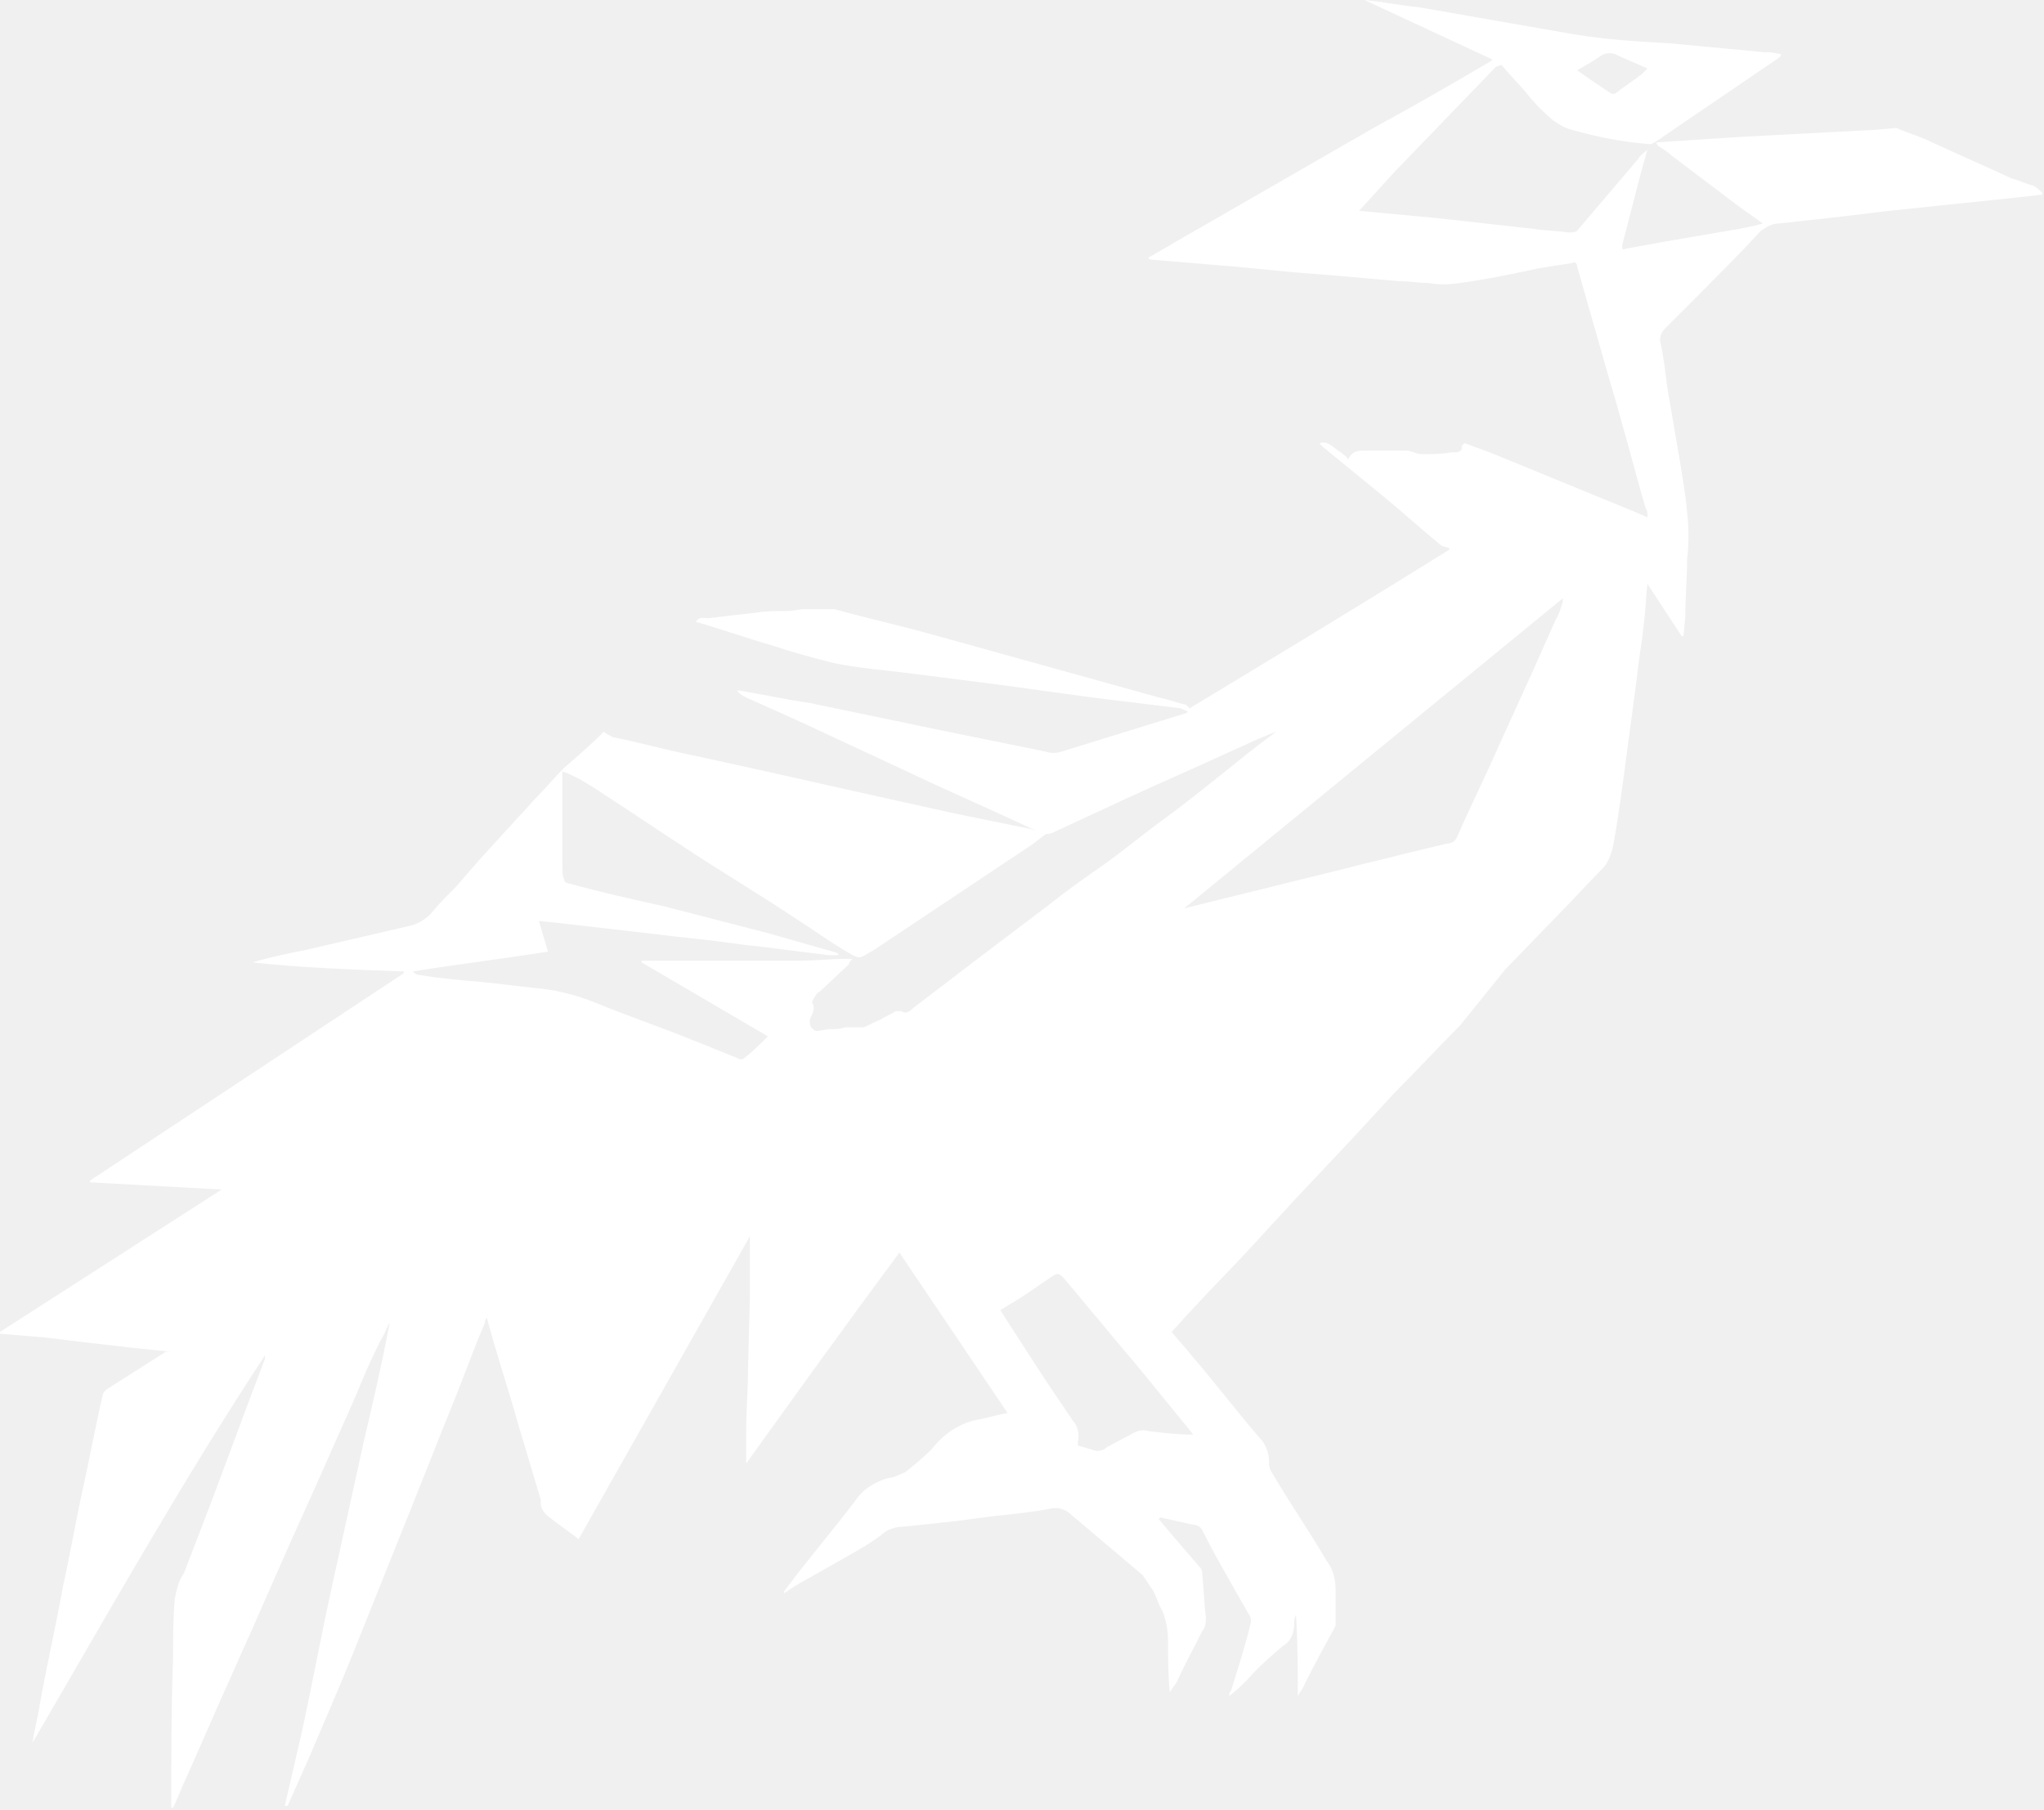
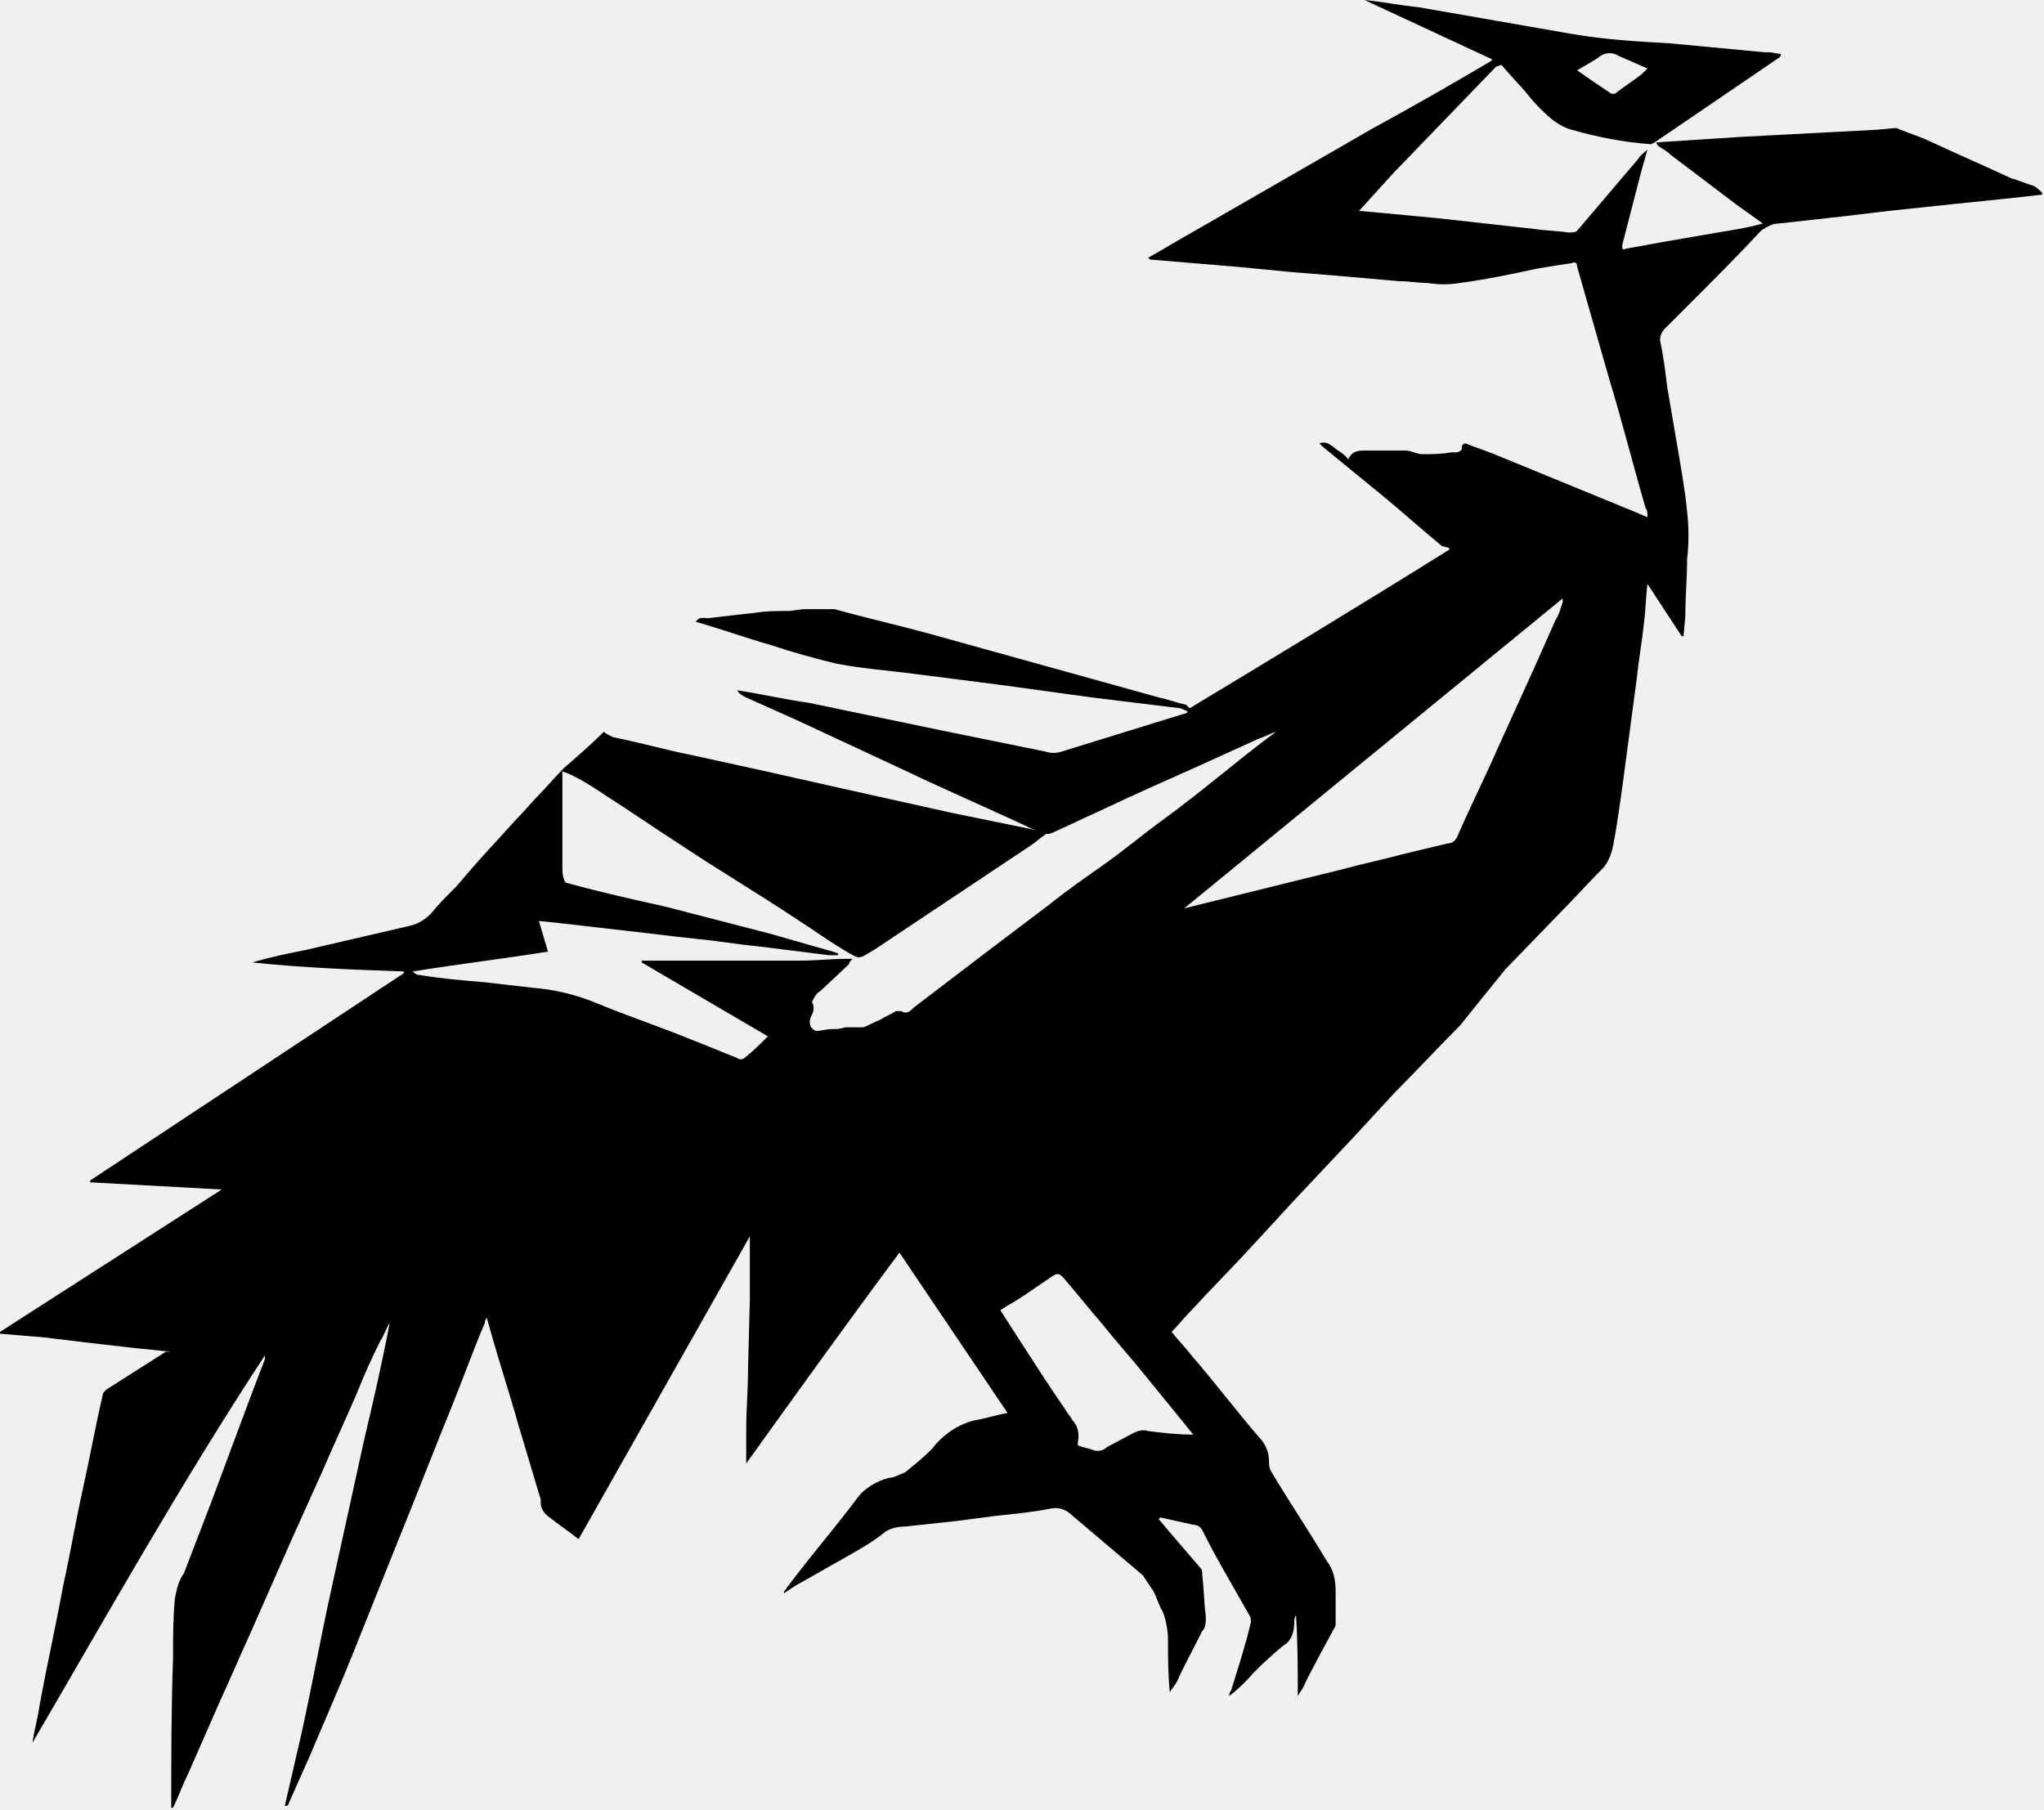
<svg xmlns="http://www.w3.org/2000/svg" version="1.1" id="Layer_1" x="0px" y="0px" width="113.4px" height="100.4px" viewBox="0 0 113.4 100.4" style="enable-background:new 0 0 113.4 100.4;" xml:space="preserve">
  <style type="text/css">
	.st0{fill:#FFFFFF;}
</style>
-   <g id="Layer_2_1_">
-     <g id="Layer_2-2">
-       <path class="st0" d="M33.5,40.6c0.1,0.1,0.3,0.2,0.5,0.3c1.5,0.3,2.9,0.7,4.4,1l4.1,0.9l4.9,1.1l5.4,1.2c1.5,0.3,2.9,0.6,4.4,0.9    c0.3,0.1,0.5,0.2,0.8,0.2v0.1c-0.3,0.2-0.5,0.4-0.8,0.6l-2.7,1.8l-3,2l-3,2c-0.9,0.5-0.7,0.6-1.7,0S45,51.5,44.2,51    c-2.1-1.4-4.3-2.7-6.4-4.1c-1.4-0.9-2.7-1.8-4.1-2.7c-0.6-0.4-1.2-0.8-1.8-1.1c-0.2-0.1-0.4-0.2-0.7-0.3c0,0.2,0,0.3,0,0.4    c0,1.6,0,3.3,0,4.9c0,0.2,0,0.5,0.1,0.7c0,0.1,0.1,0.2,0.2,0.2c1.8,0.5,3.6,0.9,5.4,1.3l5.8,1.5l3.5,1l0.3,0.1V53    c-0.2,0-0.4,0-0.5,0l-4-0.5c-1.1-0.1-2.2-0.3-3.3-0.4c-0.9-0.1-1.8-0.2-2.6-0.3l-2.6-0.3l-2.6-0.3l-1-0.1l0.5,1.7    c-2.5,0.4-5,0.7-7.5,1.1c0.1,0.1,0.2,0.2,0.4,0.2c1.2,0.2,2.4,0.3,3.6,0.4c0.9,0.1,1.7,0.2,2.6,0.3c1.3,0.1,2.5,0.4,3.7,0.9    c1.7,0.7,3.5,1.3,5.2,2c0.8,0.3,1.7,0.7,2.5,1c0.1,0.1,0.3,0.1,0.4,0c0.4-0.3,0.8-0.7,1.2-1.1c0,0,0.1-0.1,0.1-0.1l-7-4.1v-0.1    h8.8c0.9,0,1.7-0.1,2.6-0.1c0.1,0,0.2,0,0.3,0c-0.1,0.1-0.2,0.2-0.2,0.3l-1.6,1.5c-0.2,0.1-0.3,0.3-0.4,0.5c0,0-0.1,0.1,0,0.2    c0.1,0.3,0,0.5-0.1,0.7c-0.1,0.2-0.1,0.4,0,0.6c0.1,0.1,0.2,0.2,0.3,0.2c0.3,0,0.5-0.1,0.8-0.1c0.3,0,0.5,0,0.8-0.1    c0.3,0,0.7,0,1,0c0.3-0.1,0.6-0.3,0.9-0.4c0.3-0.2,0.6-0.3,0.9-0.5c0.1,0,0.2,0,0.3,0c0.3,0.2,0.5,0,0.7-0.2l3.8-2.9l3.7-2.8    c1-0.8,2-1.5,3-2.2s2.2-1.7,3.3-2.5s2.1-1.6,3.1-2.4s2.1-1.7,3.2-2.5c0,0,0,0,0,0l0,0c-0.3,0.1-0.7,0.3-1,0.4l-3.3,1.5    c-1.8,0.8-3.6,1.6-5.5,2.5c-0.9,0.4-1.7,0.8-2.6,1.2c-0.2,0.1-0.5,0.1-0.7,0c-2.5-1.2-5.1-2.3-7.6-3.5l-5.8-2.7l-2.9-1.3    c-0.2-0.1-0.4-0.2-0.5-0.4c1.3,0.2,2.6,0.5,4,0.7l7.2,1.5c2,0.4,3.9,0.8,5.9,1.2c0.3,0.1,0.6,0.1,0.9,0l6.8-2.1    c0.1,0,0.2-0.1,0.2-0.1c-0.1-0.1-0.2-0.1-0.4-0.2l-4.9-0.6L55.5,38l-4.7-0.6c-1.5-0.2-3-0.3-4.5-0.6c-1.2-0.3-2.3-0.6-3.5-1    c-1.4-0.4-2.8-0.9-4.2-1.3c0.2-0.3,0.4-0.2,0.7-0.2c0.8-0.1,1.7-0.2,2.6-0.3c0.6-0.1,1.2-0.1,1.8-0.1c0.3,0,0.6-0.1,1-0.1    s0.9,0,1.4,0h0.2c1.8,0.5,3.6,0.9,5.4,1.4l12.6,3.5c0.5,0.1,1,0.3,1.5,0.4c0.1,0.1,0.1,0.1,0.2,0.2c4.8-2.9,9.6-5.8,14.4-8.8v-0.1    L80,30.3c-1.1-0.9-2.2-1.9-3.3-2.8l-3.3-2.7c-0.1-0.1-0.1-0.1-0.2-0.2c0.5-0.2,0.8,0.3,1.2,0.5c0.1,0.1,0.3,0.2,0.4,0.4    C75,25,75.4,25,75.7,25s0.8,0,1.3,0c0.3,0,0.7,0,1,0c0.3,0,0.6,0.2,0.9,0.2c0.5,0,1.1,0,1.6-0.1c0.1,0,0.2,0,0.3,0    c0.1,0,0.3-0.1,0.3-0.2c0,0,0-0.1,0-0.1c0-0.1,0.1-0.2,0.2-0.2c0.5,0.2,1.1,0.4,1.6,0.6l7.8,3.2l0.7,0.3c0-0.2,0-0.4-0.1-0.5    c-0.7-2.4-1.3-4.8-2-7.1c-0.6-2.1-1.2-4.2-1.8-6.3c0-0.2-0.1-0.3-0.3-0.2c-0.7,0.1-1.3,0.2-1.9,0.3c-1.4,0.3-2.8,0.6-4.3,0.8    c-0.6,0.1-1.2,0.1-1.8,0c-0.5,0-1-0.1-1.6-0.1l-3.4-0.3l-2.5-0.2l-3.1-0.3l-2.4-0.2l-2.4-0.2c0,0-0.1-0.1-0.1-0.1l0,0    c0.9-0.5,1.7-1,2.6-1.5c3.3-1.9,6.6-3.8,9.9-5.7c2.2-1.2,4.3-2.4,6.5-3.7l0.1-0.1L75.7,0c1,0.1,2,0.3,3,0.4c2.9,0.5,5.7,1,8.6,1.5    c1.8,0.3,3.5,0.4,5.3,0.5l5.3,0.5c0.1,0,0.2,0,0.3,0L98.8,3c0,0.1,0,0.1-0.1,0.2l-6.9,4.7L91.6,8c-1.5-0.1-3-0.4-4.4-0.8    c-0.4-0.1-0.7-0.3-1-0.5c-0.5-0.4-1-0.9-1.4-1.4s-1-1.1-1.5-1.7L83,3.7l-5.5,5.7l-0.1,0.1l0,0l-2,2.2l1.1,0.1    c1.1,0.1,2.1,0.2,3.2,0.3c0.9,0.1,1.8,0.2,2.7,0.3l2.7,0.3c0.6,0.1,1.3,0.1,1.9,0.2c0.2,0,0.4,0,0.5-0.1l3.4-4    c0.1-0.2,0.3-0.3,0.5-0.5c-0.2,0.7-0.4,1.4-0.6,2.2L90,13.6c0,0.2,0,0.3,0.2,0.2l2.2-0.4c1.2-0.2,2.3-0.4,3.5-0.6    c0.6-0.1,1.2-0.2,1.9-0.4l-1.4-1l-3.7-2.8c-0.2-0.2-0.4-0.3-0.7-0.5C92,8.1,91.9,8,91.9,7.9c1.5-0.1,3-0.2,4.6-0.3l3.8-0.2    l3.8-0.2l1.1-0.1c0.7,0.3,1.4,0.5,2,0.8c1.5,0.7,2.9,1.3,4.4,2c0.4,0.1,0.8,0.3,1.2,0.4c0.2,0.1,0.3,0.2,0.5,0.4c0,0,0,0.1,0,0.1    l-1.8,0.2l-2.9,0.3l-3.8,0.4l-2.5,0.3l-3.6,0.4c-0.4,0-0.7,0.2-1,0.4c-1.2,1.3-2.5,2.6-3.8,3.9c-0.5,0.5-1,1-1.5,1.5    c-0.2,0.2-0.3,0.4-0.3,0.7c0.2,0.9,0.3,1.8,0.4,2.6c0.2,1.2,0.4,2.3,0.6,3.5s0.4,2.3,0.5,3.4c0.1,0.9,0.1,1.8,0,2.6    c0,1.1-0.1,2.1-0.1,3.2l-0.1,1.1h-0.1l-1.9-2.9c-0.1,0.8-0.1,1.5-0.2,2.2c-0.1,1-0.3,2.1-0.4,3.1l-0.6,4.5    c-0.2,1.5-0.4,3.1-0.7,4.7c-0.1,0.5-0.3,1-0.6,1.3c-0.8,0.8-1.6,1.7-2.4,2.5l-3,3.1L81,56.9c-1.2,1.2-2.4,2.5-3.6,3.7L75,63.2    l-3.2,3.4l-2.3,2.5c-1.1,1.2-2.3,2.4-3.4,3.6c-0.4,0.4-0.7,0.8-1.1,1.2c0.4,0.5,0.8,0.9,1.1,1.3c1.3,1.5,2.5,3.1,3.8,4.6    c0.3,0.3,0.5,0.8,0.5,1.2c0,0.2,0,0.4,0.1,0.6c1,1.7,2.1,3.3,3.1,5c0.4,0.5,0.5,1.1,0.5,1.7c0,0.5,0,1.1,0,1.6c0,0.1,0,0.2,0,0.3    c-0.6,1.1-1.2,2.2-1.7,3.2c-0.1,0.3-0.3,0.5-0.4,0.7c0-1.5,0-3-0.1-4.5c-0.1,0.2-0.1,0.3-0.1,0.5c0,0.5-0.2,1-0.6,1.2    c-0.7,0.6-1.4,1.2-2,1.9c-0.3,0.3-0.6,0.6-1,0.9c0-0.1,0-0.2,0.1-0.3c0.4-1.3,0.8-2.5,1.1-3.8c0-0.1,0-0.3-0.1-0.4    c-0.9-1.6-1.8-3.1-2.6-4.7c-0.1-0.2-0.3-0.3-0.5-0.3l-1.8-0.4c0,0-0.1,0-0.1,0.1l0.5,0.6c0.6,0.7,1.2,1.4,1.8,2.1    c0.1,0.1,0.1,0.2,0.1,0.4c0.1,0.8,0.1,1.6,0.2,2.3c0,0.3,0,0.6-0.2,0.8c-0.5,1-1,1.9-1.4,2.8c-0.1,0.2-0.3,0.4-0.4,0.6    c-0.1-1-0.1-2-0.1-2.9c0-0.5-0.1-1.1-0.3-1.6c-0.2-0.3-0.3-0.7-0.5-1.1c-0.2-0.3-0.4-0.6-0.6-0.9c-1.3-1.1-2.6-2.2-3.9-3.3    c-0.3-0.3-0.7-0.5-1.2-0.4c-1,0.2-2,0.3-3,0.4l-2.3,0.3c-0.9,0.1-1.9,0.2-2.8,0.3c-0.4,0-0.8,0.1-1.1,0.3c-0.6,0.5-1.3,0.9-2,1.3    L44.1,88l-0.6,0.4v-0.1c0.1-0.1,0.2-0.3,0.3-0.4c1.2-1.6,2.5-3.1,3.7-4.7c0.4-0.6,1.1-1,1.8-1.2c0.3,0,0.6-0.2,0.9-0.3    c0.5-0.4,1-0.8,1.5-1.3c0.6-0.8,1.5-1.4,2.4-1.6c0.6-0.1,1.2-0.3,1.8-0.4l-6-8.9c-2.9,3.9-5.7,7.8-8.5,11.7c0-0.6,0-1.2,0-1.9    c0-1.1,0.1-2.2,0.1-3.3l0.1-3.9c0-0.6,0-1.1,0-1.7c0,0,0-0.1,0-0.1v-1.7l-9.5,16.8c-0.5-0.4-1.1-0.8-1.6-1.2    c-0.3-0.2-0.5-0.5-0.5-0.8c0-0.1,0-0.1,0-0.2c-0.4-1.3-0.8-2.7-1.2-4c-0.5-1.8-1.1-3.6-1.6-5.4l-0.2-0.7c-0.1,0.2-0.1,0.2-0.1,0.3    c-0.6,1.4-1.1,2.8-1.7,4.3c-1.1,2.7-2.1,5.3-3.2,8c-0.8,2-1.6,4-2.4,6s-1.6,3.8-2.4,5.7c-0.4,0.9-0.8,1.8-1.2,2.7    c0,0.1-0.1,0.1-0.2,0.1c0.3-1.3,0.6-2.6,0.9-3.9c0.6-2.7,1.1-5.5,1.7-8.2s1.2-5.5,1.8-8.2c0.5-2.1,1-4.3,1.4-6.4c0,0,0,0,0-0.1    c-0.2,0.4-0.3,0.7-0.5,1c-0.5,1-0.9,1.9-1.3,2.9c-0.6,1.4-1.3,2.9-1.9,4.3l-1.8,4l-2.2,5c-0.6,1.3-1.1,2.5-1.7,3.8l-1.8,4.1    c-0.3,0.6-0.5,1.2-0.8,1.8c0,0,0,0-0.1,0c0-2.8,0-5.5,0.1-8.3c0-1.1,0-2.2,0.1-3.3c0.1-0.5,0.2-1,0.5-1.4c0.5-1.3,1-2.6,1.5-3.9    l2.2-5.9l0.8-2.1c0-0.1,0-0.1,0-0.2C10.1,82.2,6,89.5,1.8,96.7c0.1-0.7,0.3-1.4,0.4-2.1c0.4-2.2,0.9-4.4,1.3-6.6    c0.4-1.8,0.7-3.6,1.1-5.4c0.4-1.8,0.7-3.5,1.1-5.2c0-0.1,0.1-0.2,0.2-0.3l3.3-2.1L9.5,75l-2-0.2l-2.6-0.3    c-0.8-0.1-1.7-0.2-2.5-0.3L0,74c0,0,0-0.1,0-0.1L12.3,66L5,65.6v-0.1L22.4,54v-0.1c-2.8-0.1-5.6-0.2-8.4-0.5c1-0.3,2-0.5,3-0.7    l5.6-1.3c0.5-0.1,0.9-0.3,1.3-0.7c0.4-0.5,0.9-1,1.4-1.5l1.3-1.5l2.1-2.3c0.4-0.4,0.8-0.9,1.2-1.3s0.9-1,1.4-1.5    C32,42,32.8,41.3,33.5,40.6 M14.5,75c0,0,0-0.1,0.1-0.1l0,0L14.5,75L14.5,75L14.5,75 M74.6,48.2c1.1-0.3,2.1-0.5,3.2-0.8    c0.8-0.2,1.7-0.4,2.5-0.6c0.3,0,0.5-0.2,0.6-0.5c0.7-1.6,1.5-3.2,2.2-4.8l2-4.4c0.4-0.9,0.8-1.8,1.2-2.7c0.2-0.3,0.3-0.7,0.4-1    c0,0,0-0.1,0-0.2l-21,17.2L74.6,48.2 M56.4,74.1c0.9,1.4,1.8,2.8,2.7,4.1c0.1,0.2,0.3,0.4,0.4,0.6c0.3,0.3,0.4,0.8,0.3,1.2v0.2    c0.3,0.1,0.7,0.2,1,0.3c0.2,0,0.4,0,0.6-0.2l1.5-0.8c0.2-0.1,0.5-0.2,0.8-0.1c0.8,0.1,1.6,0.2,2.5,0.2l-0.4-0.5l-2.2-2.7    c-0.8-1-1.7-2-2.5-3c-0.7-0.8-1.4-1.7-2.1-2.5c-0.2-0.2-0.3-0.3-0.6-0.1c-0.9,0.6-1.7,1.2-2.6,1.7c-0.1,0.1-0.2,0.1-0.3,0.2    L56.4,74.1 M88.8,3.1c-0.4,0.3-0.8,0.5-1.3,0.8c0.7,0.5,1.3,0.9,1.9,1.3c0.1,0,0.1,0,0.2,0c0.5-0.4,1-0.7,1.5-1.1    c0.1-0.1,0.2-0.2,0.3-0.3l-1.6-0.7C89.5,2.9,89.1,2.9,88.8,3.1z" />
+   <g>
+     <g>
+       <path classname="st0" d="M33.5,40.6c0.1,0.1,0.3,0.2,0.5,0.3c1.5,0.3,2.9,0.7,4.4,1l4.1,0.9l4.9,1.1l5.4,1.2c1.5,0.3,2.9,0.6,4.4,0.9    c0.3,0.1,0.5,0.2,0.8,0.2v0.1c-0.3,0.2-0.5,0.4-0.8,0.6l-2.7,1.8l-3,2l-3,2c-0.9,0.5-0.7,0.6-1.7,0S45,51.5,44.2,51    c-2.1-1.4-4.3-2.7-6.4-4.1c-1.4-0.9-2.7-1.8-4.1-2.7c-0.6-0.4-1.2-0.8-1.8-1.1c-0.2-0.1-0.4-0.2-0.7-0.3c0,0.2,0,0.3,0,0.4    c0,1.6,0,3.3,0,4.9c0,0.2,0,0.5,0.1,0.7c0,0.1,0.1,0.2,0.2,0.2c1.8,0.5,3.6,0.9,5.4,1.3l5.8,1.5l3.5,1l0.3,0.1V53    c-0.2,0-0.4,0-0.5,0l-4-0.5c-1.1-0.1-2.2-0.3-3.3-0.4c-0.9-0.1-1.8-0.2-2.6-0.3l-2.6-0.3l-2.6-0.3l-1-0.1l0.5,1.7    c-2.5,0.4-5,0.7-7.5,1.1c0.1,0.1,0.2,0.2,0.4,0.2c1.2,0.2,2.4,0.3,3.6,0.4c0.9,0.1,1.7,0.2,2.6,0.3c1.3,0.1,2.5,0.4,3.7,0.9    c1.7,0.7,3.5,1.3,5.2,2c0.8,0.3,1.7,0.7,2.5,1c0.1,0.1,0.3,0.1,0.4,0c0.4-0.3,0.8-0.7,1.2-1.1c0,0,0.1-0.1,0.1-0.1l-7-4.1v-0.1    h8.8c0.9,0,1.7-0.1,2.6-0.1c0.1,0,0.2,0,0.3,0c-0.1,0.1-0.2,0.2-0.2,0.3l-1.6,1.5c-0.2,0.1-0.3,0.3-0.4,0.5c0,0-0.1,0.1,0,0.2    c0.1,0.3,0,0.5-0.1,0.7c-0.1,0.2-0.1,0.4,0,0.6c0.1,0.1,0.2,0.2,0.3,0.2c0.3,0,0.5-0.1,0.8-0.1c0.3,0,0.5,0,0.8-0.1    c0.3,0,0.7,0,1,0c0.3-0.1,0.6-0.3,0.9-0.4c0.3-0.2,0.6-0.3,0.9-0.5c0.1,0,0.2,0,0.3,0c0.3,0.2,0.5,0,0.7-0.2l3.8-2.9l3.7-2.8    c1-0.8,2-1.5,3-2.2s2.2-1.7,3.3-2.5s2.1-1.6,3.1-2.4s2.1-1.7,3.2-2.5c0,0,0,0,0,0l0,0c-0.3,0.1-0.7,0.3-1,0.4l-3.3,1.5    c-1.8,0.8-3.6,1.6-5.5,2.5c-0.9,0.4-1.7,0.8-2.6,1.2c-0.2,0.1-0.5,0.1-0.7,0c-2.5-1.2-5.1-2.3-7.6-3.5l-5.8-2.7l-2.9-1.3    c-0.2-0.1-0.4-0.2-0.5-0.4c1.3,0.2,2.6,0.5,4,0.7l7.2,1.5c2,0.4,3.9,0.8,5.9,1.2c0.3,0.1,0.6,0.1,0.9,0l6.8-2.1    c0.1,0,0.2-0.1,0.2-0.1c-0.1-0.1-0.2-0.1-0.4-0.2l-4.9-0.6L55.5,38l-4.7-0.6c-1.5-0.2-3-0.3-4.5-0.6c-1.2-0.3-2.3-0.6-3.5-1    c-1.4-0.4-2.8-0.9-4.2-1.3c0.2-0.3,0.4-0.2,0.7-0.2c0.8-0.1,1.7-0.2,2.6-0.3c0.6-0.1,1.2-0.1,1.8-0.1c0.3,0,0.6-0.1,1-0.1    s0.9,0,1.4,0h0.2c1.8,0.5,3.6,0.9,5.4,1.4l12.6,3.5c0.5,0.1,1,0.3,1.5,0.4c0.1,0.1,0.1,0.1,0.2,0.2c4.8-2.9,9.6-5.8,14.4-8.8v-0.1    L80,30.3c-1.1-0.9-2.2-1.9-3.3-2.8l-3.3-2.7c-0.1-0.1-0.1-0.1-0.2-0.2c0.5-0.2,0.8,0.3,1.2,0.5c0.1,0.1,0.3,0.2,0.4,0.4    C75,25,75.4,25,75.7,25s0.8,0,1.3,0c0.3,0,0.7,0,1,0c0.3,0,0.6,0.2,0.9,0.2c0.5,0,1.1,0,1.6-0.1c0.1,0,0.2,0,0.3,0    c0.1,0,0.3-0.1,0.3-0.2c0,0,0-0.1,0-0.1c0-0.1,0.1-0.2,0.2-0.2c0.5,0.2,1.1,0.4,1.6,0.6l7.8,3.2l0.7,0.3c0-0.2,0-0.4-0.1-0.5    c-0.7-2.4-1.3-4.8-2-7.1c-0.6-2.1-1.2-4.2-1.8-6.3c0-0.2-0.1-0.3-0.3-0.2c-0.7,0.1-1.3,0.2-1.9,0.3c-1.4,0.3-2.8,0.6-4.3,0.8    c-0.6,0.1-1.2,0.1-1.8,0c-0.5,0-1-0.1-1.6-0.1l-3.4-0.3l-2.5-0.2l-3.1-0.3l-2.4-0.2l-2.4-0.2c0,0-0.1-0.1-0.1-0.1l0,0    c0.9-0.5,1.7-1,2.6-1.5c3.3-1.9,6.6-3.8,9.9-5.7c2.2-1.2,4.3-2.4,6.5-3.7l0.1-0.1L75.7,0c1,0.1,2,0.3,3,0.4c2.9,0.5,5.7,1,8.6,1.5    c1.8,0.3,3.5,0.4,5.3,0.5l5.3,0.5c0.1,0,0.2,0,0.3,0L98.8,3c0,0.1,0,0.1-0.1,0.2l-6.9,4.7L91.6,8c-1.5-0.1-3-0.4-4.4-0.8    c-0.4-0.1-0.7-0.3-1-0.5c-0.5-0.4-1-0.9-1.4-1.4s-1-1.1-1.5-1.7L83,3.7l-5.5,5.7l-0.1,0.1l0,0l-2,2.2l1.1,0.1    c1.1,0.1,2.1,0.2,3.2,0.3c0.9,0.1,1.8,0.2,2.7,0.3l2.7,0.3c0.6,0.1,1.3,0.1,1.9,0.2c0.2,0,0.4,0,0.5-0.1l3.4-4    c0.1-0.2,0.3-0.3,0.5-0.5c-0.2,0.7-0.4,1.4-0.6,2.2L90,13.6c0,0.2,0,0.3,0.2,0.2l2.2-0.4c1.2-0.2,2.3-0.4,3.5-0.6    c0.6-0.1,1.2-0.2,1.9-0.4l-1.4-1l-3.7-2.8c-0.2-0.2-0.4-0.3-0.7-0.5C92,8.1,91.9,8,91.9,7.9c1.5-0.1,3-0.2,4.6-0.3l3.8-0.2    l3.8-0.2l1.1-0.1c0.7,0.3,1.4,0.5,2,0.8c1.5,0.7,2.9,1.3,4.4,2c0.4,0.1,0.8,0.3,1.2,0.4c0.2,0.1,0.3,0.2,0.5,0.4c0,0,0,0.1,0,0.1    l-1.8,0.2l-2.9,0.3l-3.8,0.4l-2.5,0.3l-3.6,0.4c-0.4,0-0.7,0.2-1,0.4c-1.2,1.3-2.5,2.6-3.8,3.9c-0.5,0.5-1,1-1.5,1.5    c-0.2,0.2-0.3,0.4-0.3,0.7c0.2,0.9,0.3,1.8,0.4,2.6c0.2,1.2,0.4,2.3,0.6,3.5s0.4,2.3,0.5,3.4c0.1,0.9,0.1,1.8,0,2.6    c0,1.1-0.1,2.1-0.1,3.2l-0.1,1.1h-0.1l-1.9-2.9c-0.1,0.8-0.1,1.5-0.2,2.2c-0.1,1-0.3,2.1-0.4,3.1l-0.6,4.5    c-0.2,1.5-0.4,3.1-0.7,4.7c-0.1,0.5-0.3,1-0.6,1.3c-0.8,0.8-1.6,1.7-2.4,2.5l-3,3.1L81,56.9c-1.2,1.2-2.4,2.5-3.6,3.7L75,63.2    l-3.2,3.4l-2.3,2.5c-1.1,1.2-2.3,2.4-3.4,3.6c-0.4,0.4-0.7,0.8-1.1,1.2c0.4,0.5,0.8,0.9,1.1,1.3c1.3,1.5,2.5,3.1,3.8,4.6    c0.3,0.3,0.5,0.8,0.5,1.2c0,0.2,0,0.4,0.1,0.6c1,1.7,2.1,3.3,3.1,5c0.4,0.5,0.5,1.1,0.5,1.7c0,0.5,0,1.1,0,1.6c0,0.1,0,0.2,0,0.3    c-0.6,1.1-1.2,2.2-1.7,3.2c-0.1,0.3-0.3,0.5-0.4,0.7c0-1.5,0-3-0.1-4.5c-0.1,0.2-0.1,0.3-0.1,0.5c0,0.5-0.2,1-0.6,1.2    c-0.7,0.6-1.4,1.2-2,1.9c-0.3,0.3-0.6,0.6-1,0.9c0-0.1,0-0.2,0.1-0.3c0.4-1.3,0.8-2.5,1.1-3.8c0-0.1,0-0.3-0.1-0.4    c-0.9-1.6-1.8-3.1-2.6-4.7c-0.1-0.2-0.3-0.3-0.5-0.3l-1.8-0.4c0,0-0.1,0-0.1,0.1l0.5,0.6c0.6,0.7,1.2,1.4,1.8,2.1    c0.1,0.1,0.1,0.2,0.1,0.4c0.1,0.8,0.1,1.6,0.2,2.3c0,0.3,0,0.6-0.2,0.8c-0.5,1-1,1.9-1.4,2.8c-0.1,0.2-0.3,0.4-0.4,0.6    c-0.1-1-0.1-2-0.1-2.9c0-0.5-0.1-1.1-0.3-1.6c-0.2-0.3-0.3-0.7-0.5-1.1c-0.2-0.3-0.4-0.6-0.6-0.9c-1.3-1.1-2.6-2.2-3.9-3.3    c-0.3-0.3-0.7-0.5-1.2-0.4c-1,0.2-2,0.3-3,0.4l-2.3,0.3c-0.9,0.1-1.9,0.2-2.8,0.3c-0.4,0-0.8,0.1-1.1,0.3c-0.6,0.5-1.3,0.9-2,1.3    L44.1,88l-0.6,0.4v-0.1c0.1-0.1,0.2-0.3,0.3-0.4c1.2-1.6,2.5-3.1,3.7-4.7c0.4-0.6,1.1-1,1.8-1.2c0.3,0,0.6-0.2,0.9-0.3    c0.5-0.4,1-0.8,1.5-1.3c0.6-0.8,1.5-1.4,2.4-1.6c0.6-0.1,1.2-0.3,1.8-0.4l-6-8.9c-2.9,3.9-5.7,7.8-8.5,11.7c0-0.6,0-1.2,0-1.9    c0-1.1,0.1-2.2,0.1-3.3l0.1-3.9c0-0.6,0-1.1,0-1.7c0,0,0-0.1,0-0.1v-1.7l-9.5,16.8c-0.5-0.4-1.1-0.8-1.6-1.2    c-0.3-0.2-0.5-0.5-0.5-0.8c0-0.1,0-0.1,0-0.2c-0.4-1.3-0.8-2.7-1.2-4c-0.5-1.8-1.1-3.6-1.6-5.4l-0.2-0.7c-0.1,0.2-0.1,0.2-0.1,0.3    c-0.6,1.4-1.1,2.8-1.7,4.3c-1.1,2.7-2.1,5.3-3.2,8c-0.8,2-1.6,4-2.4,6s-1.6,3.8-2.4,5.7c-0.4,0.9-0.8,1.8-1.2,2.7    c0,0.1-0.1,0.1-0.2,0.1c0.3-1.3,0.6-2.6,0.9-3.9c0.6-2.7,1.1-5.5,1.7-8.2s1.2-5.5,1.8-8.2c0.5-2.1,1-4.3,1.4-6.4c0,0,0,0,0-0.1    c-0.2,0.4-0.3,0.7-0.5,1c-0.5,1-0.9,1.9-1.3,2.9c-0.6,1.4-1.3,2.9-1.9,4.3l-1.8,4l-2.2,5c-0.6,1.3-1.1,2.5-1.7,3.8l-1.8,4.1    c-0.3,0.6-0.5,1.2-0.8,1.8c0,0,0,0-0.1,0c0-2.8,0-5.5,0.1-8.3c0-1.1,0-2.2,0.1-3.3c0.1-0.5,0.2-1,0.5-1.4c0.5-1.3,1-2.6,1.5-3.9    l2.2-5.9l0.8-2.1c0-0.1,0-0.1,0-0.2C10.1,82.2,6,89.5,1.8,96.7c0.1-0.7,0.3-1.4,0.4-2.1c0.4-2.2,0.9-4.4,1.3-6.6    c0.4-1.8,0.7-3.6,1.1-5.4c0.4-1.8,0.7-3.5,1.1-5.2c0-0.1,0.1-0.2,0.2-0.3l3.3-2.1L9.5,75l-2-0.2l-2.6-0.3    c-0.8-0.1-1.7-0.2-2.5-0.3L0,74c0,0,0-0.1,0-0.1L12.3,66L5,65.6v-0.1L22.4,54v-0.1c-2.8-0.1-5.6-0.2-8.4-0.5c1-0.3,2-0.5,3-0.7    l5.6-1.3c0.5-0.1,0.9-0.3,1.3-0.7c0.4-0.5,0.9-1,1.4-1.5l1.3-1.5l2.1-2.3c0.4-0.4,0.8-0.9,1.2-1.3s0.9-1,1.4-1.5    C32,42,32.8,41.3,33.5,40.6 M14.5,75c0,0,0-0.1,0.1-0.1l0,0L14.5,75L14.5,75L14.5,75 M74.6,48.2c1.1-0.3,2.1-0.5,3.2-0.8    c0.8-0.2,1.7-0.4,2.5-0.6c0.3,0,0.5-0.2,0.6-0.5c0.7-1.6,1.5-3.2,2.2-4.8l2-4.4c0.4-0.9,0.8-1.8,1.2-2.7c0.2-0.3,0.3-0.7,0.4-1    c0,0,0-0.1,0-0.2l-21,17.2L74.6,48.2 M56.4,74.1c0.9,1.4,1.8,2.8,2.7,4.1c0.1,0.2,0.3,0.4,0.4,0.6c0.3,0.3,0.4,0.8,0.3,1.2v0.2    c0.3,0.1,0.7,0.2,1,0.3c0.2,0,0.4,0,0.6-0.2l1.5-0.8c0.2-0.1,0.5-0.2,0.8-0.1c0.8,0.1,1.6,0.2,2.5,0.2l-0.4-0.5l-2.2-2.7    c-0.8-1-1.7-2-2.5-3c-0.7-0.8-1.4-1.7-2.1-2.5c-0.2-0.2-0.3-0.3-0.6-0.1c-0.9,0.6-1.7,1.2-2.6,1.7c-0.1,0.1-0.2,0.1-0.3,0.2    L56.4,74.1 M88.8,3.1c-0.4,0.3-0.8,0.5-1.3,0.8c0.7,0.5,1.3,0.9,1.9,1.3c0.1,0,0.1,0,0.2,0c0.5-0.4,1-0.7,1.5-1.1    c0.1-0.1,0.2-0.2,0.3-0.3l-1.6-0.7C89.5,2.9,89.1,2.9,88.8,3.1z" />
    </g>
  </g>
</svg>
